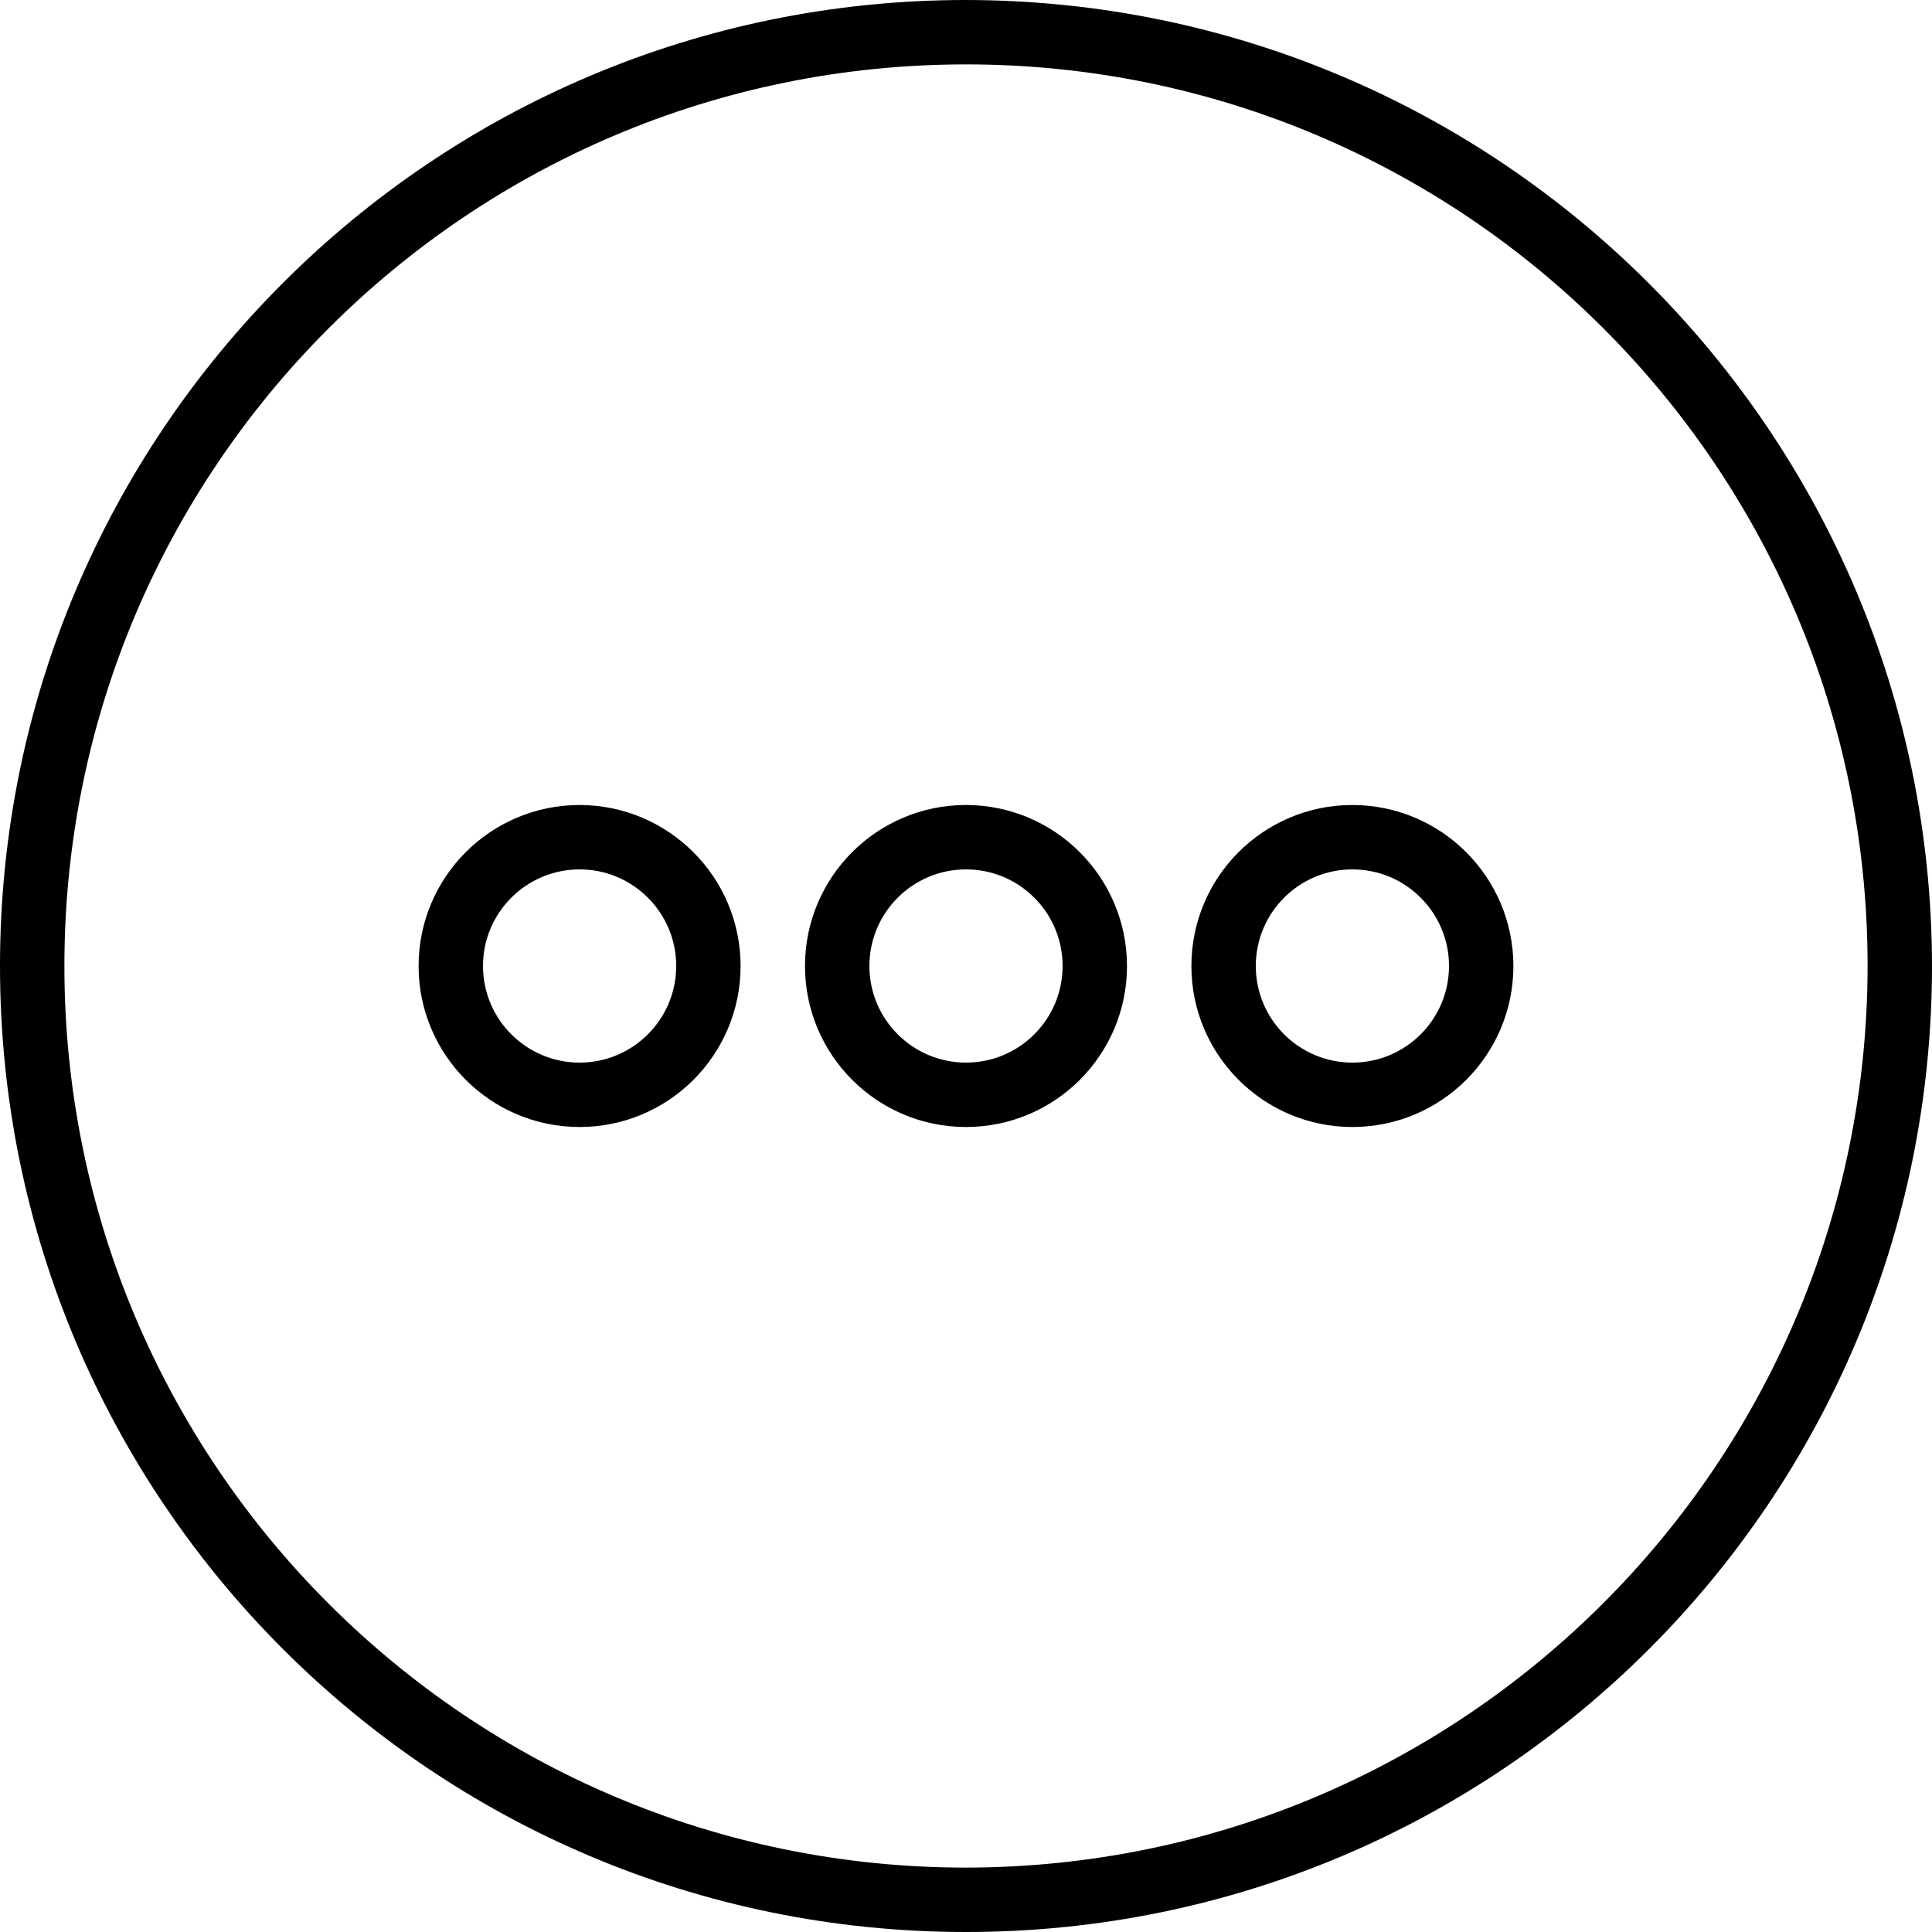
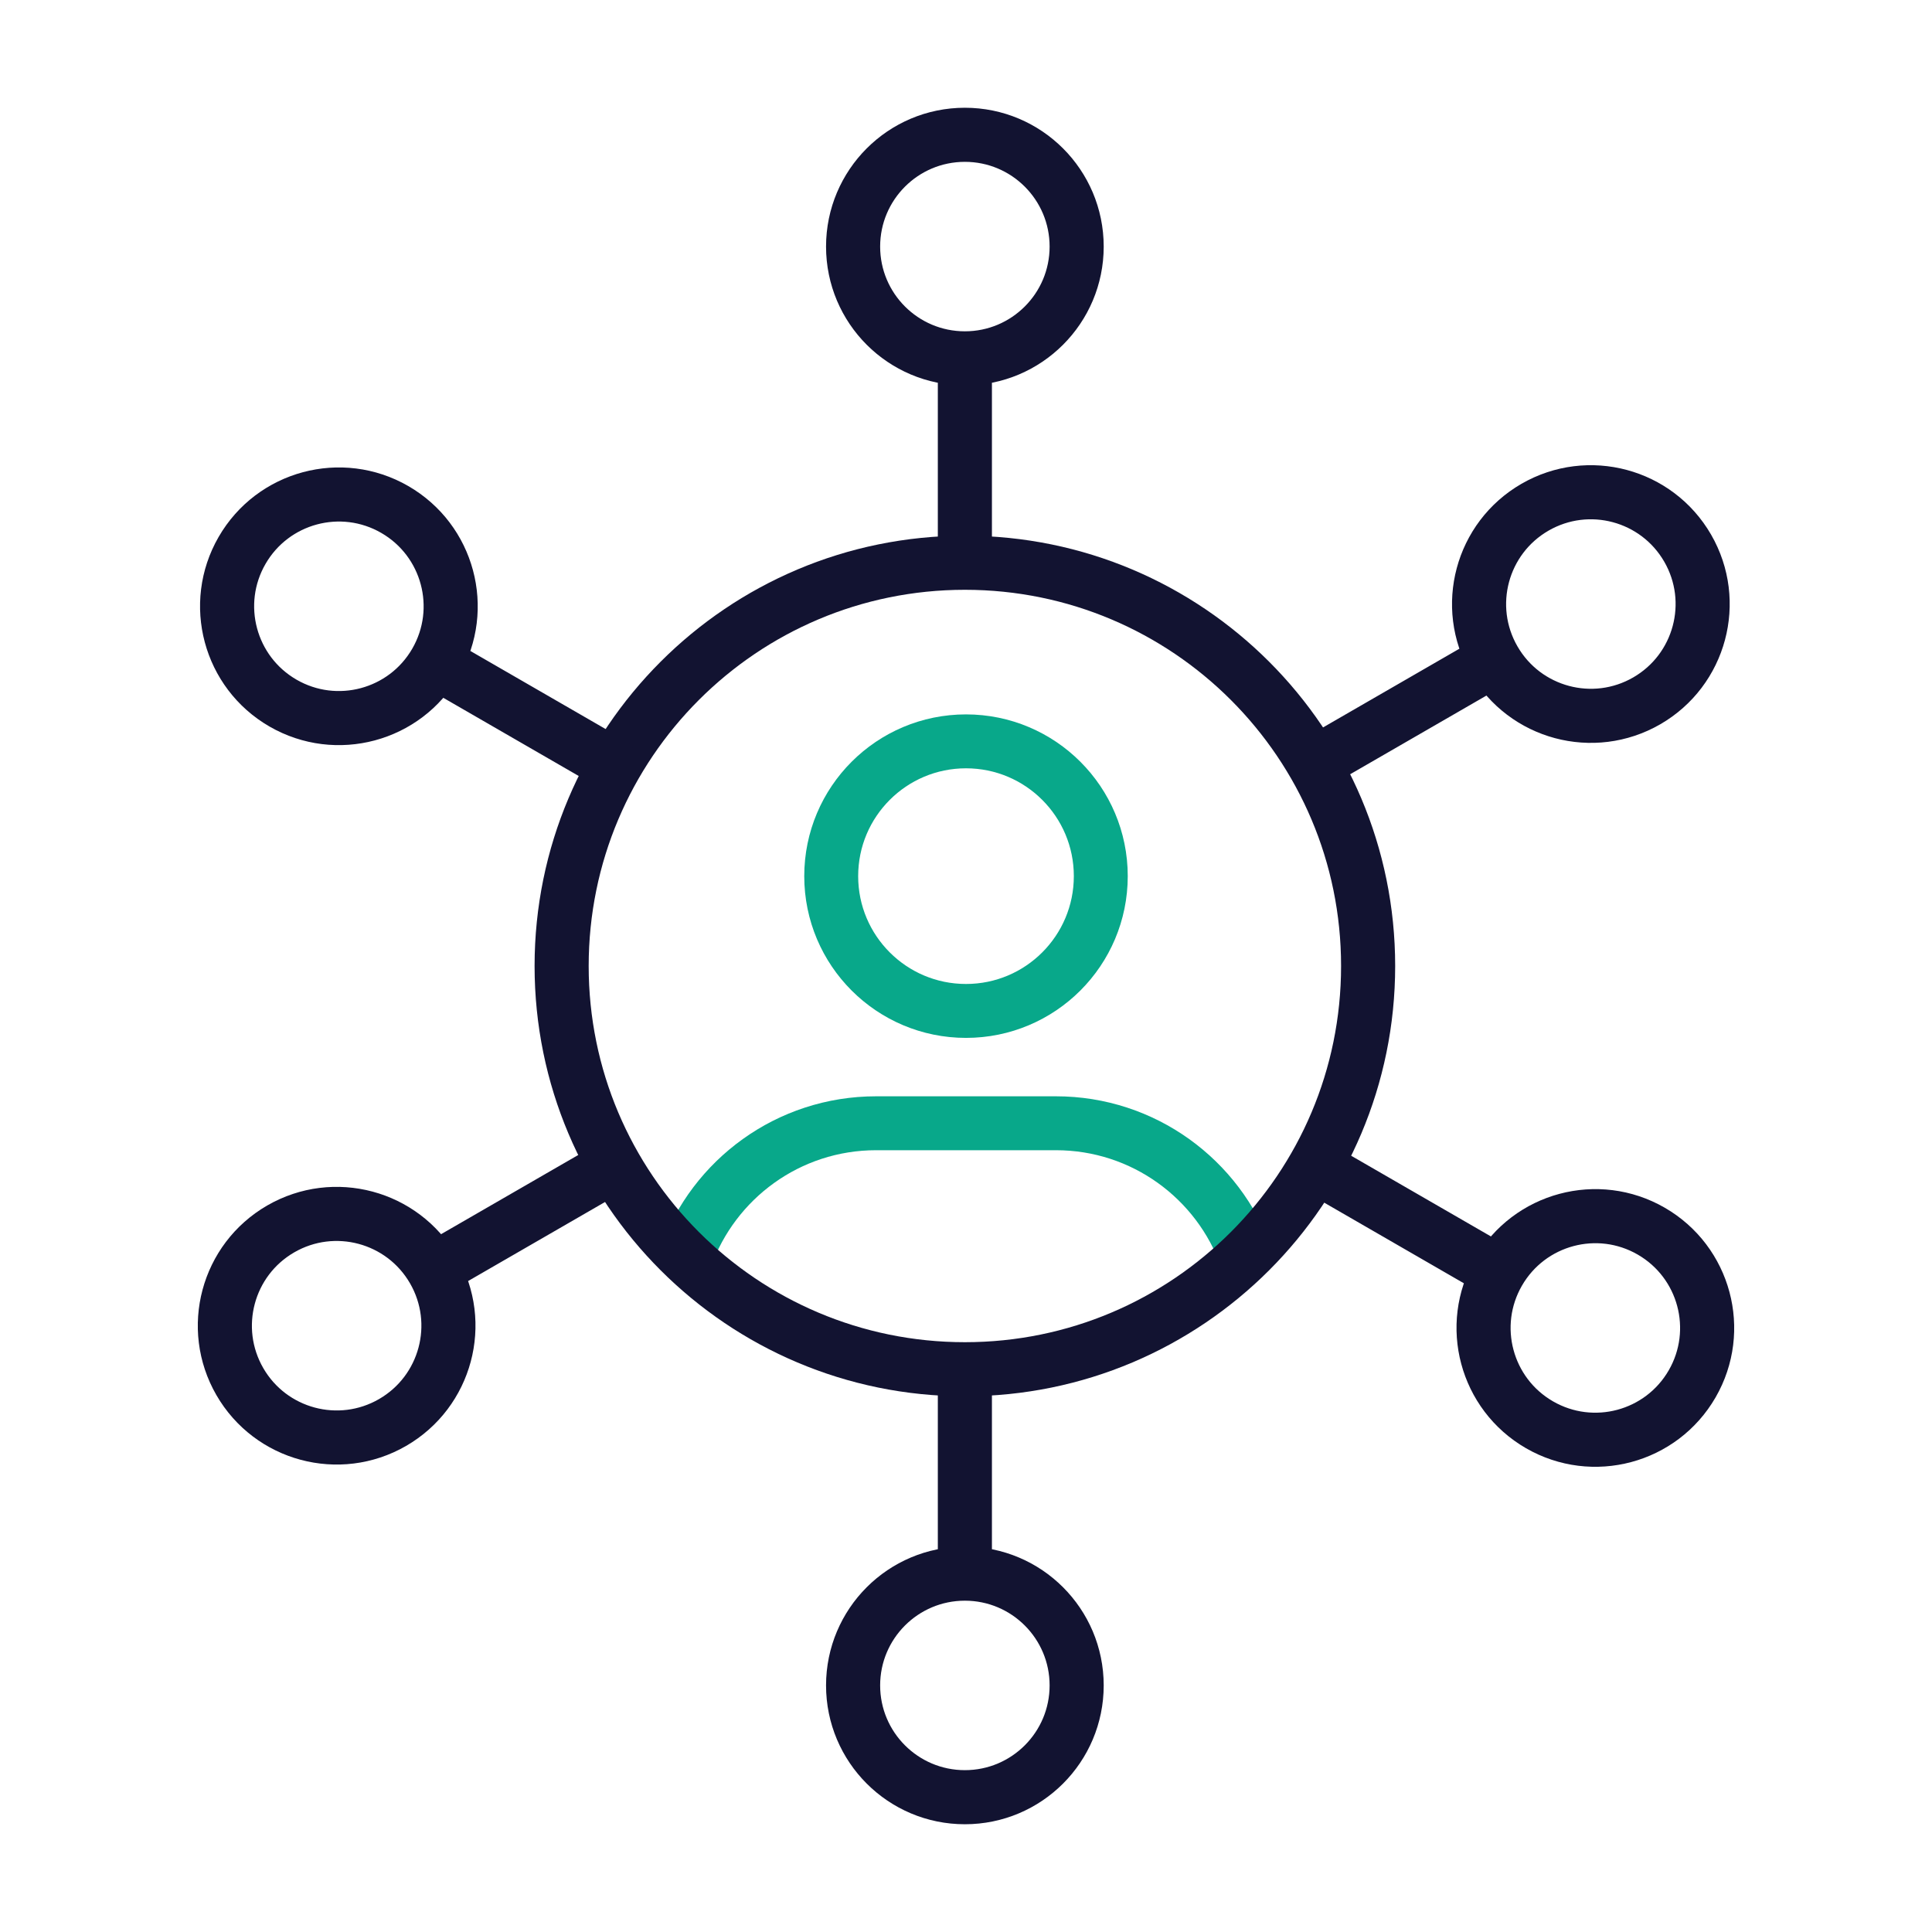
- <svg xmlns="http://www.w3.org/2000/svg" version="1.1" width="512" height="512" x="0" y="0" viewBox="0 0 480 480" style="enable-background:new 0 0 512 512" xml:space="preserve" class="">
-   <g>
-     <path d="M240 0C107.453 0 0 107.453 0 240s107.453 240 240 240 240-107.453 240-240C479.852 107.516 372.484.148 240 0zm0 464C116.29 464 16 363.71 16 240S116.29 16 240 16s224 100.29 224 224c-.14 123.652-100.348 223.86-224 224zm0 0" fill="#000000" opacity="1" data-original="#000000" class="" />
-     <path d="M240 200c-22.09 0-40 17.91-40 40s17.91 40 40 40 40-17.91 40-40c-.027-22.082-17.918-39.973-40-40zm0 64c-13.254 0-24-10.746-24-24s10.746-24 24-24 24 10.746 24 24-10.746 24-24 24zM144 200c-22.09 0-40 17.91-40 40s17.91 40 40 40 40-17.91 40-40c-.027-22.082-17.918-39.973-40-40zm0 64c-13.254 0-24-10.746-24-24s10.746-24 24-24 24 10.746 24 24-10.746 24-24 24zM336 200c-22.09 0-40 17.91-40 40s17.91 40 40 40 40-17.91 40-40c-.027-22.082-17.918-39.973-40-40zm0 64c-13.254 0-24-10.746-24-24s10.746-24 24-24 24 10.746 24 24-10.746 24-24 24zm0 0" fill="#000000" opacity="1" data-original="#000000" class="" />
+ <svg xmlns="http://www.w3.org/2000/svg" viewBox="0 0 430 430" width="430" height="430" preserveAspectRatio="xMidYMid meet" style="width: 100%; height: 100%; transform: translate3d(0px, 0px, 0px); content-visibility: visible;">
+   <defs>
+     <clipPath id="__lottie_element_26">
+       <rect width="430" height="430" x="0" y="0" />
+     </clipPath>
+     <clipPath id="__lottie_element_28">
+       <path d="M0,0 L430,0 L430,430 L0,430z" />
+     </clipPath>
+   </defs>
+   <g clip-path="url(#__lottie_element_26)">
+     <g clip-path="url(#__lottie_element_28)" transform="matrix(1,0,0,1,0,0)" opacity="1" style="display: block;">
+       <g transform="matrix(0.9999988,0,0,0.9999988,215,222.432)" opacity="1" style="display: block;">
+         <g opacity="1" transform="matrix(1,0,0,1,0,0)">
+           <path stroke-linecap="butt" stroke-linejoin="round" fill-opacity="0" class="secondary" stroke="rgb(8,168,138)" stroke-opacity="1" stroke-width="12" d=" M-62.391,57.432 C-56.175,40.025 -39.543,27.568 -20,27.568 C-20,27.568 20,27.568 20,27.568 C39.543,27.568 56.175,40.025 62.391,57.432" />
+         </g>
+       </g>
+       <g transform="matrix(0.9999988,0,0,0.9999988,215,222.432)" opacity="1" style="display: block;">
+         <g opacity="1" transform="matrix(1,0,0,1,0,0)">
+           <path stroke-linecap="round" stroke-linejoin="round" fill-opacity="0" class="secondary" stroke="rgb(8,168,138)" stroke-opacity="1" stroke-width="12" d=" M30,-27.432 C30,-10.863 16.569,2.568 0,2.568 C-16.569,2.568 -30,-10.863 -30,-27.432 C-30,-44.001 -16.569,-57.432 0,-57.432 C16.569,-57.432 30,-44.001 30,-27.432z" />
+         </g>
+       </g>
+       <g transform="matrix(0.9999988,0,0,0.9999988,214.75,214.999)" opacity="1" style="display: block;">
+         <g opacity="1" transform="matrix(1,0,0,1,0,0)">
+           <path stroke-linecap="round" stroke-linejoin="round" fill-opacity="0" class="primary" stroke="rgb(18,19,49)" stroke-opacity="1" stroke-width="12.04" d=" M89.75,0 C89.75,49.568 49.568,89.75 0,89.75 C-49.568,89.75 -89.75,49.568 -89.75,0 C-89.75,-49.568 -49.568,-89.75 0,-89.75 C49.568,-89.75 89.75,-49.568 89.75,0z" />
+         </g>
+       </g>
+       <g transform="matrix(0.9999988,0,0,0.9999988,-35.2497,-35.00071)" opacity="1" style="display: block;">
+         <g opacity="1" transform="matrix(1,0,0,1,250,139.784)">
+           <path stroke-linecap="round" stroke-linejoin="round" fill-opacity="0" class="primary" stroke="rgb(18,19,49)" stroke-opacity="1" stroke-width="12.04" d=" M0,-25.024 C0,-25.024 0,19.717 0,19.717 M24.879,-49.903 C24.879,-36.163 13.74,-25.024 0,-25.024 C-13.74,-25.024 -24.879,-36.163 -24.879,-49.903 C-24.879,-63.643 -13.74,-74.782 0,-74.782 C13.74,-74.782 24.879,-63.643 24.879,-49.903z" />
+         </g>
+         <g opacity="0" transform="matrix(1,0,0,1,250,139.784)">
+           <path stroke-linecap="round" stroke-linejoin="round" fill-opacity="0" class="primary" stroke="rgb(18,19,49)" stroke-opacity="1" stroke-width="12.04" d=" M0,-74.783 C0,-74.783 0,-74.783 0,-74.783 M0,-74.783 C0,-74.783 0,-74.783 0,-74.783 C0,-74.783 0,-74.783 0,-74.783 C0,-74.783 0,-74.783 0,-74.783 C0,-74.783 0,-74.783 0,-74.783z" />
+         </g>
+       </g>
+       <g transform="matrix(0.4999994,0.8660244,-0.8660244,0.4999994,306.9129,-127.0065)" opacity="1" style="display: block;">
+         <g opacity="1" transform="matrix(1,0,0,1,250,139.784)">
+           <path stroke-linecap="round" stroke-linejoin="round" fill-opacity="0" class="primary" stroke="rgb(18,19,49)" stroke-opacity="1" stroke-width="12.04" d=" M0,-25.024 C0,-25.024 0,19.717 0,19.717 M24.879,-49.903 C24.879,-36.163 13.74,-25.024 0,-25.024 C-13.74,-25.024 -24.879,-36.163 -24.879,-49.903 C-24.879,-63.643 -13.74,-74.782 0,-74.782 C13.74,-74.782 24.879,-63.643 24.879,-49.903z" />
+         </g>
+         <g opacity="0" transform="matrix(1,0,0,1,250,139.784)">
+           <path stroke-linecap="round" stroke-linejoin="round" fill-opacity="0" class="primary" stroke="rgb(18,19,49)" stroke-opacity="1" stroke-width="12.04" d=" M0,-74.783 C0,-74.783 0,-74.783 0,-74.783 M0,-74.783 C0,-74.783 0,-74.783 0,-74.783 C0,-74.783 0,-74.783 0,-74.783 C0,-74.783 0,-74.783 0,-74.783 C0,-74.783 0,-74.783 0,-74.783z" />
+         </g>
+       </g>
+       <g transform="matrix(-0.4999994,0.8660244,-0.8660244,-0.4999994,557.9126,123.9943)" opacity="1" style="display: block;">
+         <g opacity="1" transform="matrix(1,0,0,1,250,139.784)">
+           <path stroke-linecap="round" stroke-linejoin="round" fill-opacity="0" class="primary" stroke="rgb(18,19,49)" stroke-opacity="1" stroke-width="12.04" d=" M0,-25.024 C0,-25.024 0,19.717 0,19.717 M24.879,-49.903 C24.879,-36.163 13.74,-25.024 0,-25.024 C-13.74,-25.024 -24.879,-36.163 -24.879,-49.903 C-24.879,-63.643 -13.74,-74.782 0,-74.782 C13.74,-74.782 24.879,-63.643 24.879,-49.903z" />
+         </g>
+         <g opacity="0" transform="matrix(1,0,0,1,250,139.784)">
+           <path stroke-linecap="round" stroke-linejoin="round" fill-opacity="0" class="primary" stroke="rgb(18,19,49)" stroke-opacity="1" stroke-width="12.04" d=" M0,-74.783 C0,-74.783 0,-74.783 0,-74.783 M0,-74.783 C0,-74.783 0,-74.783 0,-74.783 C0,-74.783 0,-74.783 0,-74.783 C0,-74.783 0,-74.783 0,-74.783 C0,-74.783 0,-74.783 0,-74.783z" />
+         </g>
+       </g>
+       <g transform="matrix(-0.9999988,0,0,-0.9999988,464.7497,465.0007)" opacity="1" style="display: block;">
+         <g opacity="1" transform="matrix(1,0,0,1,250,139.784)">
+           <path stroke-linecap="round" stroke-linejoin="round" fill-opacity="0" class="primary" stroke="rgb(18,19,49)" stroke-opacity="1" stroke-width="12.04" d=" M0,-25.024 C0,-25.024 0,19.717 0,19.717 M24.879,-49.903 C24.879,-36.163 13.74,-25.024 0,-25.024 C-13.74,-25.024 -24.879,-36.163 -24.879,-49.903 C-24.879,-63.643 -13.74,-74.782 0,-74.782 C13.74,-74.782 24.879,-63.643 24.879,-49.903z" />
+         </g>
+         <g opacity="0" transform="matrix(1,0,0,1,250,139.784)">
+           <path stroke-linecap="round" stroke-linejoin="round" fill-opacity="0" class="primary" stroke="rgb(18,19,49)" stroke-opacity="1" stroke-width="12.04" d=" M0,-74.783 C0,-74.783 0,-74.783 0,-74.783 M0,-74.783 C0,-74.783 0,-74.783 0,-74.783 C0,-74.783 0,-74.783 0,-74.783 C0,-74.783 0,-74.783 0,-74.783 C0,-74.783 0,-74.783 0,-74.783z" />
+         </g>
+       </g>
+       <g transform="matrix(-0.4999994,-0.8660244,0.8660244,-0.4999994,122.0871,556.5065)" opacity="1" style="display: block;">
+         <g opacity="1" transform="matrix(1,0,0,1,250,139.784)">
+           <path stroke-linecap="round" stroke-linejoin="round" fill-opacity="0" class="primary" stroke="rgb(18,19,49)" stroke-opacity="1" stroke-width="12.04" d=" M0,-25.024 C0,-25.024 0,19.717 0,19.717 M24.879,-49.903 C24.879,-36.163 13.74,-25.024 0,-25.024 C-13.74,-25.024 -24.879,-36.163 -24.879,-49.903 C-24.879,-63.643 -13.74,-74.782 0,-74.782 C13.74,-74.782 24.879,-63.643 24.879,-49.903z" />
+         </g>
+         <g opacity="0" transform="matrix(1,0,0,1,250,139.784)">
+           <path stroke-linecap="round" stroke-linejoin="round" fill-opacity="0" class="primary" stroke="rgb(18,19,49)" stroke-opacity="1" stroke-width="12.04" d=" M0,-74.783 C0,-74.783 0,-74.783 0,-74.783 M0,-74.783 C0,-74.783 0,-74.783 0,-74.783 C0,-74.783 0,-74.783 0,-74.783 C0,-74.783 0,-74.783 0,-74.783 C0,-74.783 0,-74.783 0,-74.783z" />
+         </g>
+       </g>
+       <g transform="matrix(0.4999994,-0.8660244,0.8660244,0.4999994,-127.4126,306.5057)" opacity="1" style="display: block;">
+         <g opacity="1" transform="matrix(1,0,0,1,250,139.784)">
+           <path stroke-linecap="round" stroke-linejoin="round" fill-opacity="0" class="primary" stroke="rgb(18,19,49)" stroke-opacity="1" stroke-width="12.04" d=" M0,-25.024 C0,-25.024 0,19.717 0,19.717 M24.879,-49.903 C24.879,-36.163 13.74,-25.024 0,-25.024 C-13.74,-25.024 -24.879,-36.163 -24.879,-49.903 C-24.879,-63.643 -13.74,-74.782 0,-74.782 C13.74,-74.782 24.879,-63.643 24.879,-49.903z" />
+         </g>
+         <g opacity="0" transform="matrix(1,0,0,1,250,139.784)">
+           <path stroke-linecap="round" stroke-linejoin="round" fill-opacity="0" class="primary" stroke="rgb(18,19,49)" stroke-opacity="1" stroke-width="12.04" d=" M0,-74.783 C0,-74.783 0,-74.783 0,-74.783 M0,-74.783 C0,-74.783 0,-74.783 0,-74.783 C0,-74.783 0,-74.783 0,-74.783 C0,-74.783 0,-74.783 0,-74.783 C0,-74.783 0,-74.783 0,-74.783z" />
+         </g>
+       </g>
+     </g>
  </g>
</svg>
